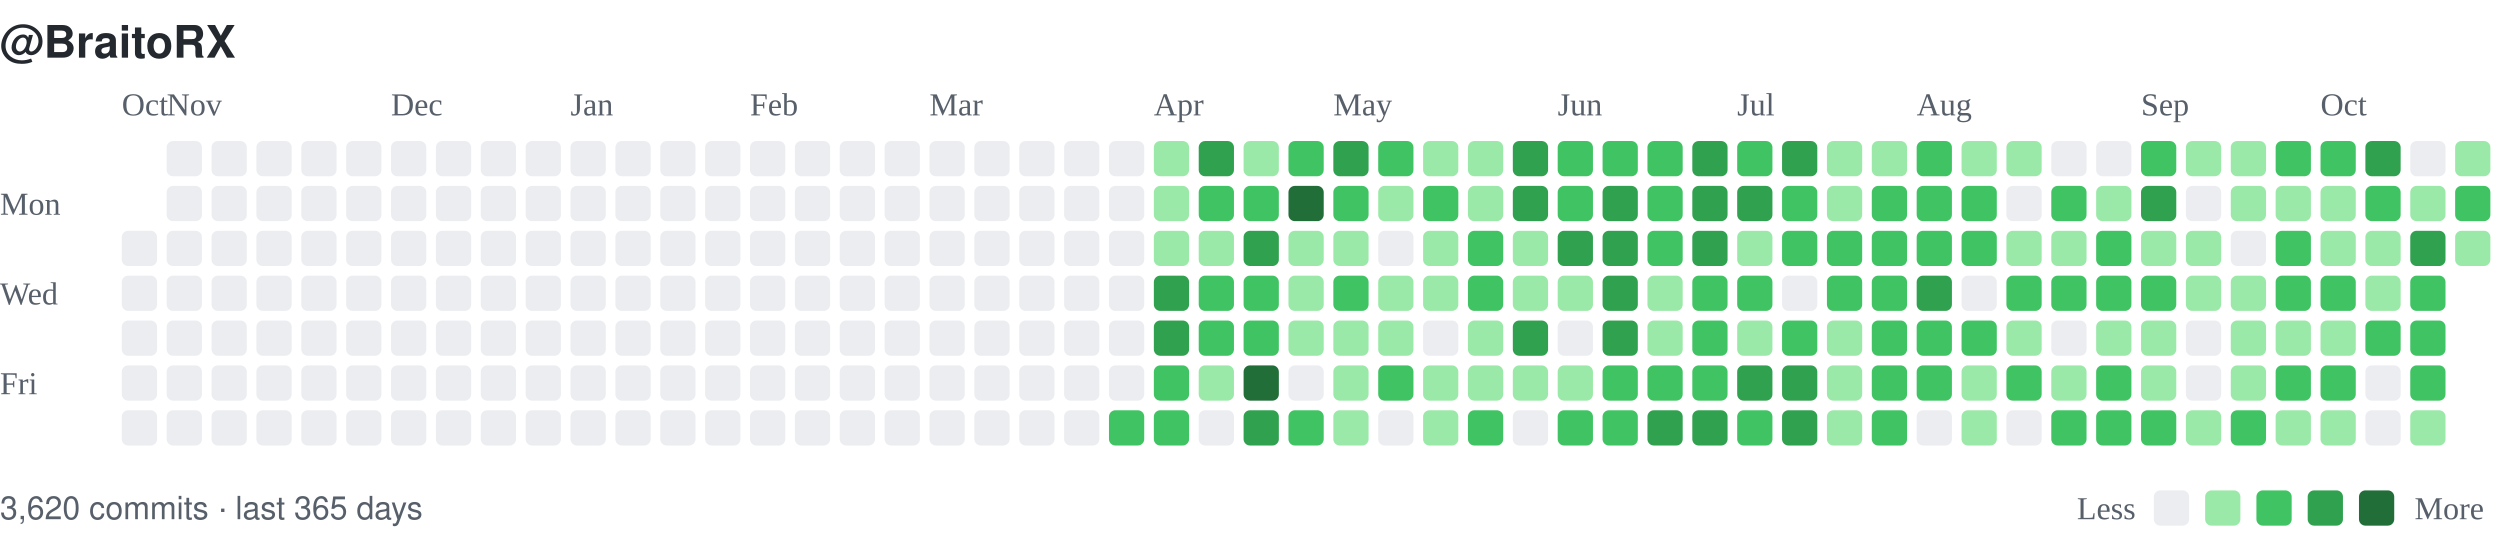
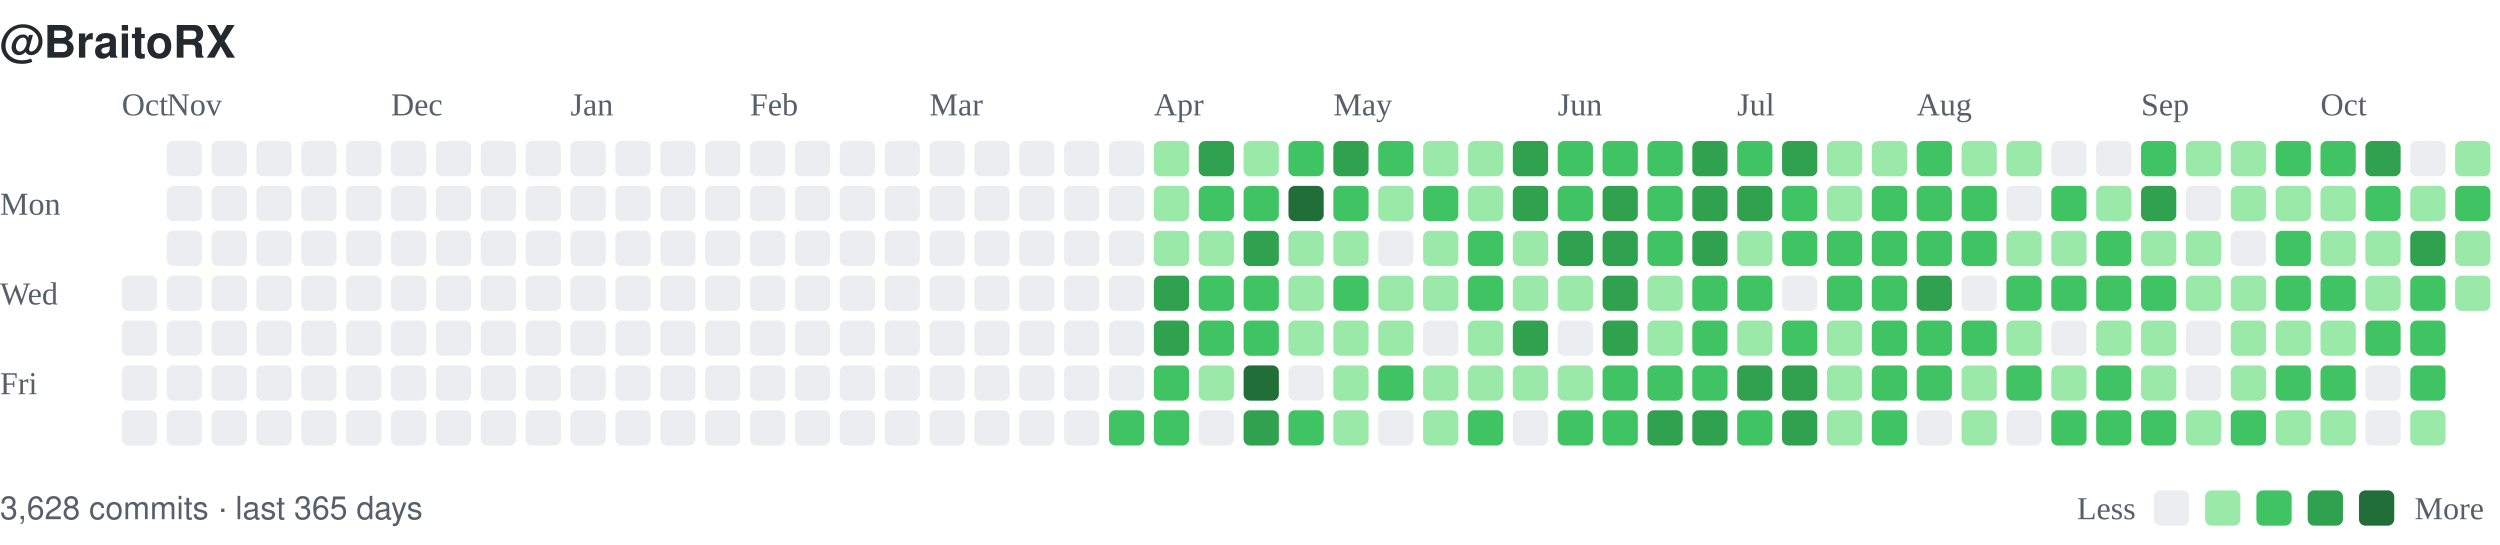
<svg xmlns="http://www.w3.org/2000/svg" width="780" height="170" viewBox="0 0 780 170" role="img">
  <text x="0" y="18" font-size="14" font-weight="600" fill="#24292f" font-family="ui-sans-serif,-apple-system,Segoe UI,Helvetica,Arial,sans-serif">@BraitoRX</text>
  <text x="0" y="67" font-size="10" fill="#57606a">Mon</text>
  <text x="0" y="95" font-size="10" fill="#57606a">Wed</text>
  <text x="0" y="123" font-size="10" fill="#57606a">Fri</text>
  <text x="38" y="36" font-size="10" fill="#57606a">Oct</text>
-   <rect x="38" y="72" width="11" height="11" rx="2" fill="#ebedf0" />
  <rect x="38" y="86" width="11" height="11" rx="2" fill="#ebedf0" />
  <rect x="38" y="100" width="11" height="11" rx="2" fill="#ebedf0" />
  <rect x="38" y="114" width="11" height="11" rx="2" fill="#ebedf0" />
  <rect x="38" y="128" width="11" height="11" rx="2" fill="#ebedf0" />
  <text x="52" y="36" font-size="10" fill="#57606a">Nov</text>
  <rect x="52" y="44" width="11" height="11" rx="2" fill="#ebedf0" />
  <rect x="52" y="58" width="11" height="11" rx="2" fill="#ebedf0" />
  <rect x="52" y="72" width="11" height="11" rx="2" fill="#ebedf0" />
  <rect x="52" y="86" width="11" height="11" rx="2" fill="#ebedf0" />
  <rect x="52" y="100" width="11" height="11" rx="2" fill="#ebedf0" />
  <rect x="52" y="114" width="11" height="11" rx="2" fill="#ebedf0" />
  <rect x="52" y="128" width="11" height="11" rx="2" fill="#ebedf0" />
  <rect x="66" y="44" width="11" height="11" rx="2" fill="#ebedf0" />
  <rect x="66" y="58" width="11" height="11" rx="2" fill="#ebedf0" />
  <rect x="66" y="72" width="11" height="11" rx="2" fill="#ebedf0" />
  <rect x="66" y="86" width="11" height="11" rx="2" fill="#ebedf0" />
  <rect x="66" y="100" width="11" height="11" rx="2" fill="#ebedf0" />
  <rect x="66" y="114" width="11" height="11" rx="2" fill="#ebedf0" />
  <rect x="66" y="128" width="11" height="11" rx="2" fill="#ebedf0" />
  <rect x="80" y="44" width="11" height="11" rx="2" fill="#ebedf0" />
  <rect x="80" y="58" width="11" height="11" rx="2" fill="#ebedf0" />
  <rect x="80" y="72" width="11" height="11" rx="2" fill="#ebedf0" />
  <rect x="80" y="86" width="11" height="11" rx="2" fill="#ebedf0" />
  <rect x="80" y="100" width="11" height="11" rx="2" fill="#ebedf0" />
  <rect x="80" y="114" width="11" height="11" rx="2" fill="#ebedf0" />
  <rect x="80" y="128" width="11" height="11" rx="2" fill="#ebedf0" />
  <rect x="94" y="44" width="11" height="11" rx="2" fill="#ebedf0" />
  <rect x="94" y="58" width="11" height="11" rx="2" fill="#ebedf0" />
  <rect x="94" y="72" width="11" height="11" rx="2" fill="#ebedf0" />
  <rect x="94" y="86" width="11" height="11" rx="2" fill="#ebedf0" />
  <rect x="94" y="100" width="11" height="11" rx="2" fill="#ebedf0" />
  <rect x="94" y="114" width="11" height="11" rx="2" fill="#ebedf0" />
  <rect x="94" y="128" width="11" height="11" rx="2" fill="#ebedf0" />
  <rect x="108" y="44" width="11" height="11" rx="2" fill="#ebedf0" />
  <rect x="108" y="58" width="11" height="11" rx="2" fill="#ebedf0" />
  <rect x="108" y="72" width="11" height="11" rx="2" fill="#ebedf0" />
  <rect x="108" y="86" width="11" height="11" rx="2" fill="#ebedf0" />
  <rect x="108" y="100" width="11" height="11" rx="2" fill="#ebedf0" />
  <rect x="108" y="114" width="11" height="11" rx="2" fill="#ebedf0" />
  <rect x="108" y="128" width="11" height="11" rx="2" fill="#ebedf0" />
  <text x="122" y="36" font-size="10" fill="#57606a">Dec</text>
  <rect x="122" y="44" width="11" height="11" rx="2" fill="#ebedf0" />
  <rect x="122" y="58" width="11" height="11" rx="2" fill="#ebedf0" />
  <rect x="122" y="72" width="11" height="11" rx="2" fill="#ebedf0" />
  <rect x="122" y="86" width="11" height="11" rx="2" fill="#ebedf0" />
  <rect x="122" y="100" width="11" height="11" rx="2" fill="#ebedf0" />
  <rect x="122" y="114" width="11" height="11" rx="2" fill="#ebedf0" />
  <rect x="122" y="128" width="11" height="11" rx="2" fill="#ebedf0" />
  <rect x="136" y="44" width="11" height="11" rx="2" fill="#ebedf0" />
  <rect x="136" y="58" width="11" height="11" rx="2" fill="#ebedf0" />
  <rect x="136" y="72" width="11" height="11" rx="2" fill="#ebedf0" />
  <rect x="136" y="86" width="11" height="11" rx="2" fill="#ebedf0" />
  <rect x="136" y="100" width="11" height="11" rx="2" fill="#ebedf0" />
  <rect x="136" y="114" width="11" height="11" rx="2" fill="#ebedf0" />
  <rect x="136" y="128" width="11" height="11" rx="2" fill="#ebedf0" />
  <rect x="150" y="44" width="11" height="11" rx="2" fill="#ebedf0" />
  <rect x="150" y="58" width="11" height="11" rx="2" fill="#ebedf0" />
  <rect x="150" y="72" width="11" height="11" rx="2" fill="#ebedf0" />
  <rect x="150" y="86" width="11" height="11" rx="2" fill="#ebedf0" />
  <rect x="150" y="100" width="11" height="11" rx="2" fill="#ebedf0" />
  <rect x="150" y="114" width="11" height="11" rx="2" fill="#ebedf0" />
  <rect x="150" y="128" width="11" height="11" rx="2" fill="#ebedf0" />
  <rect x="164" y="44" width="11" height="11" rx="2" fill="#ebedf0" />
  <rect x="164" y="58" width="11" height="11" rx="2" fill="#ebedf0" />
  <rect x="164" y="72" width="11" height="11" rx="2" fill="#ebedf0" />
  <rect x="164" y="86" width="11" height="11" rx="2" fill="#ebedf0" />
  <rect x="164" y="100" width="11" height="11" rx="2" fill="#ebedf0" />
  <rect x="164" y="114" width="11" height="11" rx="2" fill="#ebedf0" />
  <rect x="164" y="128" width="11" height="11" rx="2" fill="#ebedf0" />
  <text x="178" y="36" font-size="10" fill="#57606a">Jan</text>
  <rect x="178" y="44" width="11" height="11" rx="2" fill="#ebedf0" />
  <rect x="178" y="58" width="11" height="11" rx="2" fill="#ebedf0" />
  <rect x="178" y="72" width="11" height="11" rx="2" fill="#ebedf0" />
  <rect x="178" y="86" width="11" height="11" rx="2" fill="#ebedf0" />
  <rect x="178" y="100" width="11" height="11" rx="2" fill="#ebedf0" />
  <rect x="178" y="114" width="11" height="11" rx="2" fill="#ebedf0" />
  <rect x="178" y="128" width="11" height="11" rx="2" fill="#ebedf0" />
  <rect x="192" y="44" width="11" height="11" rx="2" fill="#ebedf0" />
  <rect x="192" y="58" width="11" height="11" rx="2" fill="#ebedf0" />
  <rect x="192" y="72" width="11" height="11" rx="2" fill="#ebedf0" />
  <rect x="192" y="86" width="11" height="11" rx="2" fill="#ebedf0" />
  <rect x="192" y="100" width="11" height="11" rx="2" fill="#ebedf0" />
  <rect x="192" y="114" width="11" height="11" rx="2" fill="#ebedf0" />
  <rect x="192" y="128" width="11" height="11" rx="2" fill="#ebedf0" />
  <rect x="206" y="44" width="11" height="11" rx="2" fill="#ebedf0" />
  <rect x="206" y="58" width="11" height="11" rx="2" fill="#ebedf0" />
  <rect x="206" y="72" width="11" height="11" rx="2" fill="#ebedf0" />
  <rect x="206" y="86" width="11" height="11" rx="2" fill="#ebedf0" />
  <rect x="206" y="100" width="11" height="11" rx="2" fill="#ebedf0" />
  <rect x="206" y="114" width="11" height="11" rx="2" fill="#ebedf0" />
  <rect x="206" y="128" width="11" height="11" rx="2" fill="#ebedf0" />
  <rect x="220" y="44" width="11" height="11" rx="2" fill="#ebedf0" />
  <rect x="220" y="58" width="11" height="11" rx="2" fill="#ebedf0" />
  <rect x="220" y="72" width="11" height="11" rx="2" fill="#ebedf0" />
  <rect x="220" y="86" width="11" height="11" rx="2" fill="#ebedf0" />
  <rect x="220" y="100" width="11" height="11" rx="2" fill="#ebedf0" />
  <rect x="220" y="114" width="11" height="11" rx="2" fill="#ebedf0" />
  <rect x="220" y="128" width="11" height="11" rx="2" fill="#ebedf0" />
  <text x="234" y="36" font-size="10" fill="#57606a">Feb</text>
  <rect x="234" y="44" width="11" height="11" rx="2" fill="#ebedf0" />
  <rect x="234" y="58" width="11" height="11" rx="2" fill="#ebedf0" />
  <rect x="234" y="72" width="11" height="11" rx="2" fill="#ebedf0" />
  <rect x="234" y="86" width="11" height="11" rx="2" fill="#ebedf0" />
  <rect x="234" y="100" width="11" height="11" rx="2" fill="#ebedf0" />
  <rect x="234" y="114" width="11" height="11" rx="2" fill="#ebedf0" />
  <rect x="234" y="128" width="11" height="11" rx="2" fill="#ebedf0" />
  <rect x="248" y="44" width="11" height="11" rx="2" fill="#ebedf0" />
  <rect x="248" y="58" width="11" height="11" rx="2" fill="#ebedf0" />
  <rect x="248" y="72" width="11" height="11" rx="2" fill="#ebedf0" />
  <rect x="248" y="86" width="11" height="11" rx="2" fill="#ebedf0" />
  <rect x="248" y="100" width="11" height="11" rx="2" fill="#ebedf0" />
  <rect x="248" y="114" width="11" height="11" rx="2" fill="#ebedf0" />
  <rect x="248" y="128" width="11" height="11" rx="2" fill="#ebedf0" />
  <rect x="262" y="44" width="11" height="11" rx="2" fill="#ebedf0" />
  <rect x="262" y="58" width="11" height="11" rx="2" fill="#ebedf0" />
  <rect x="262" y="72" width="11" height="11" rx="2" fill="#ebedf0" />
  <rect x="262" y="86" width="11" height="11" rx="2" fill="#ebedf0" />
  <rect x="262" y="100" width="11" height="11" rx="2" fill="#ebedf0" />
  <rect x="262" y="114" width="11" height="11" rx="2" fill="#ebedf0" />
  <rect x="262" y="128" width="11" height="11" rx="2" fill="#ebedf0" />
  <rect x="276" y="44" width="11" height="11" rx="2" fill="#ebedf0" />
  <rect x="276" y="58" width="11" height="11" rx="2" fill="#ebedf0" />
  <rect x="276" y="72" width="11" height="11" rx="2" fill="#ebedf0" />
  <rect x="276" y="86" width="11" height="11" rx="2" fill="#ebedf0" />
  <rect x="276" y="100" width="11" height="11" rx="2" fill="#ebedf0" />
  <rect x="276" y="114" width="11" height="11" rx="2" fill="#ebedf0" />
  <rect x="276" y="128" width="11" height="11" rx="2" fill="#ebedf0" />
  <text x="290" y="36" font-size="10" fill="#57606a">Mar</text>
  <rect x="290" y="44" width="11" height="11" rx="2" fill="#ebedf0" />
  <rect x="290" y="58" width="11" height="11" rx="2" fill="#ebedf0" />
  <rect x="290" y="72" width="11" height="11" rx="2" fill="#ebedf0" />
  <rect x="290" y="86" width="11" height="11" rx="2" fill="#ebedf0" />
  <rect x="290" y="100" width="11" height="11" rx="2" fill="#ebedf0" />
  <rect x="290" y="114" width="11" height="11" rx="2" fill="#ebedf0" />
  <rect x="290" y="128" width="11" height="11" rx="2" fill="#ebedf0" />
  <rect x="304" y="44" width="11" height="11" rx="2" fill="#ebedf0" />
  <rect x="304" y="58" width="11" height="11" rx="2" fill="#ebedf0" />
  <rect x="304" y="72" width="11" height="11" rx="2" fill="#ebedf0" />
  <rect x="304" y="86" width="11" height="11" rx="2" fill="#ebedf0" />
  <rect x="304" y="100" width="11" height="11" rx="2" fill="#ebedf0" />
  <rect x="304" y="114" width="11" height="11" rx="2" fill="#ebedf0" />
  <rect x="304" y="128" width="11" height="11" rx="2" fill="#ebedf0" />
  <rect x="318" y="44" width="11" height="11" rx="2" fill="#ebedf0" />
  <rect x="318" y="58" width="11" height="11" rx="2" fill="#ebedf0" />
  <rect x="318" y="72" width="11" height="11" rx="2" fill="#ebedf0" />
  <rect x="318" y="86" width="11" height="11" rx="2" fill="#ebedf0" />
  <rect x="318" y="100" width="11" height="11" rx="2" fill="#ebedf0" />
  <rect x="318" y="114" width="11" height="11" rx="2" fill="#ebedf0" />
  <rect x="318" y="128" width="11" height="11" rx="2" fill="#ebedf0" />
  <rect x="332" y="44" width="11" height="11" rx="2" fill="#ebedf0" />
  <rect x="332" y="58" width="11" height="11" rx="2" fill="#ebedf0" />
  <rect x="332" y="72" width="11" height="11" rx="2" fill="#ebedf0" />
  <rect x="332" y="86" width="11" height="11" rx="2" fill="#ebedf0" />
  <rect x="332" y="100" width="11" height="11" rx="2" fill="#ebedf0" />
  <rect x="332" y="114" width="11" height="11" rx="2" fill="#ebedf0" />
  <rect x="332" y="128" width="11" height="11" rx="2" fill="#ebedf0" />
  <rect x="346" y="44" width="11" height="11" rx="2" fill="#ebedf0" />
  <rect x="346" y="58" width="11" height="11" rx="2" fill="#ebedf0" />
  <rect x="346" y="72" width="11" height="11" rx="2" fill="#ebedf0" />
  <rect x="346" y="86" width="11" height="11" rx="2" fill="#ebedf0" />
  <rect x="346" y="100" width="11" height="11" rx="2" fill="#ebedf0" />
  <rect x="346" y="114" width="11" height="11" rx="2" fill="#ebedf0" />
  <rect x="346" y="128" width="11" height="11" rx="2" fill="#40c463" />
  <text x="360" y="36" font-size="10" fill="#57606a">Apr</text>
  <rect x="360" y="44" width="11" height="11" rx="2" fill="#9be9a8" />
  <rect x="360" y="58" width="11" height="11" rx="2" fill="#9be9a8" />
  <rect x="360" y="72" width="11" height="11" rx="2" fill="#9be9a8" />
  <rect x="360" y="86" width="11" height="11" rx="2" fill="#30a14e" />
  <rect x="360" y="100" width="11" height="11" rx="2" fill="#30a14e" />
  <rect x="360" y="114" width="11" height="11" rx="2" fill="#40c463" />
  <rect x="360" y="128" width="11" height="11" rx="2" fill="#40c463" />
  <rect x="374" y="44" width="11" height="11" rx="2" fill="#30a14e" />
  <rect x="374" y="58" width="11" height="11" rx="2" fill="#40c463" />
  <rect x="374" y="72" width="11" height="11" rx="2" fill="#9be9a8" />
  <rect x="374" y="86" width="11" height="11" rx="2" fill="#40c463" />
  <rect x="374" y="100" width="11" height="11" rx="2" fill="#40c463" />
  <rect x="374" y="114" width="11" height="11" rx="2" fill="#9be9a8" />
  <rect x="374" y="128" width="11" height="11" rx="2" fill="#ebedf0" />
  <rect x="388" y="44" width="11" height="11" rx="2" fill="#9be9a8" />
  <rect x="388" y="58" width="11" height="11" rx="2" fill="#40c463" />
  <rect x="388" y="72" width="11" height="11" rx="2" fill="#30a14e" />
  <rect x="388" y="86" width="11" height="11" rx="2" fill="#40c463" />
  <rect x="388" y="100" width="11" height="11" rx="2" fill="#40c463" />
  <rect x="388" y="114" width="11" height="11" rx="2" fill="#216e39" />
  <rect x="388" y="128" width="11" height="11" rx="2" fill="#30a14e" />
  <rect x="402" y="44" width="11" height="11" rx="2" fill="#40c463" />
  <rect x="402" y="58" width="11" height="11" rx="2" fill="#216e39" />
  <rect x="402" y="72" width="11" height="11" rx="2" fill="#9be9a8" />
  <rect x="402" y="86" width="11" height="11" rx="2" fill="#9be9a8" />
  <rect x="402" y="100" width="11" height="11" rx="2" fill="#9be9a8" />
  <rect x="402" y="114" width="11" height="11" rx="2" fill="#ebedf0" />
  <rect x="402" y="128" width="11" height="11" rx="2" fill="#40c463" />
  <text x="416" y="36" font-size="10" fill="#57606a">May</text>
  <rect x="416" y="44" width="11" height="11" rx="2" fill="#30a14e" />
  <rect x="416" y="58" width="11" height="11" rx="2" fill="#40c463" />
  <rect x="416" y="72" width="11" height="11" rx="2" fill="#9be9a8" />
  <rect x="416" y="86" width="11" height="11" rx="2" fill="#40c463" />
  <rect x="416" y="100" width="11" height="11" rx="2" fill="#9be9a8" />
  <rect x="416" y="114" width="11" height="11" rx="2" fill="#9be9a8" />
  <rect x="416" y="128" width="11" height="11" rx="2" fill="#9be9a8" />
  <rect x="430" y="44" width="11" height="11" rx="2" fill="#40c463" />
  <rect x="430" y="58" width="11" height="11" rx="2" fill="#9be9a8" />
  <rect x="430" y="72" width="11" height="11" rx="2" fill="#ebedf0" />
  <rect x="430" y="86" width="11" height="11" rx="2" fill="#9be9a8" />
  <rect x="430" y="100" width="11" height="11" rx="2" fill="#9be9a8" />
  <rect x="430" y="114" width="11" height="11" rx="2" fill="#40c463" />
  <rect x="430" y="128" width="11" height="11" rx="2" fill="#ebedf0" />
  <rect x="444" y="44" width="11" height="11" rx="2" fill="#9be9a8" />
  <rect x="444" y="58" width="11" height="11" rx="2" fill="#40c463" />
  <rect x="444" y="72" width="11" height="11" rx="2" fill="#9be9a8" />
  <rect x="444" y="86" width="11" height="11" rx="2" fill="#9be9a8" />
  <rect x="444" y="100" width="11" height="11" rx="2" fill="#ebedf0" />
  <rect x="444" y="114" width="11" height="11" rx="2" fill="#9be9a8" />
  <rect x="444" y="128" width="11" height="11" rx="2" fill="#9be9a8" />
  <rect x="458" y="44" width="11" height="11" rx="2" fill="#9be9a8" />
  <rect x="458" y="58" width="11" height="11" rx="2" fill="#9be9a8" />
  <rect x="458" y="72" width="11" height="11" rx="2" fill="#40c463" />
  <rect x="458" y="86" width="11" height="11" rx="2" fill="#40c463" />
  <rect x="458" y="100" width="11" height="11" rx="2" fill="#9be9a8" />
  <rect x="458" y="114" width="11" height="11" rx="2" fill="#9be9a8" />
  <rect x="458" y="128" width="11" height="11" rx="2" fill="#40c463" />
  <rect x="472" y="44" width="11" height="11" rx="2" fill="#30a14e" />
  <rect x="472" y="58" width="11" height="11" rx="2" fill="#30a14e" />
  <rect x="472" y="72" width="11" height="11" rx="2" fill="#9be9a8" />
  <rect x="472" y="86" width="11" height="11" rx="2" fill="#9be9a8" />
  <rect x="472" y="100" width="11" height="11" rx="2" fill="#30a14e" />
  <rect x="472" y="114" width="11" height="11" rx="2" fill="#9be9a8" />
  <rect x="472" y="128" width="11" height="11" rx="2" fill="#ebedf0" />
  <text x="486" y="36" font-size="10" fill="#57606a">Jun</text>
  <rect x="486" y="44" width="11" height="11" rx="2" fill="#40c463" />
  <rect x="486" y="58" width="11" height="11" rx="2" fill="#40c463" />
  <rect x="486" y="72" width="11" height="11" rx="2" fill="#30a14e" />
  <rect x="486" y="86" width="11" height="11" rx="2" fill="#9be9a8" />
  <rect x="486" y="100" width="11" height="11" rx="2" fill="#ebedf0" />
  <rect x="486" y="114" width="11" height="11" rx="2" fill="#9be9a8" />
  <rect x="486" y="128" width="11" height="11" rx="2" fill="#40c463" />
  <rect x="500" y="44" width="11" height="11" rx="2" fill="#40c463" />
  <rect x="500" y="58" width="11" height="11" rx="2" fill="#30a14e" />
  <rect x="500" y="72" width="11" height="11" rx="2" fill="#30a14e" />
  <rect x="500" y="86" width="11" height="11" rx="2" fill="#30a14e" />
  <rect x="500" y="100" width="11" height="11" rx="2" fill="#30a14e" />
  <rect x="500" y="114" width="11" height="11" rx="2" fill="#40c463" />
  <rect x="500" y="128" width="11" height="11" rx="2" fill="#40c463" />
  <rect x="514" y="44" width="11" height="11" rx="2" fill="#40c463" />
  <rect x="514" y="58" width="11" height="11" rx="2" fill="#40c463" />
  <rect x="514" y="72" width="11" height="11" rx="2" fill="#40c463" />
  <rect x="514" y="86" width="11" height="11" rx="2" fill="#9be9a8" />
  <rect x="514" y="100" width="11" height="11" rx="2" fill="#9be9a8" />
  <rect x="514" y="114" width="11" height="11" rx="2" fill="#40c463" />
  <rect x="514" y="128" width="11" height="11" rx="2" fill="#30a14e" />
  <rect x="528" y="44" width="11" height="11" rx="2" fill="#30a14e" />
  <rect x="528" y="58" width="11" height="11" rx="2" fill="#30a14e" />
  <rect x="528" y="72" width="11" height="11" rx="2" fill="#30a14e" />
  <rect x="528" y="86" width="11" height="11" rx="2" fill="#40c463" />
  <rect x="528" y="100" width="11" height="11" rx="2" fill="#40c463" />
  <rect x="528" y="114" width="11" height="11" rx="2" fill="#40c463" />
  <rect x="528" y="128" width="11" height="11" rx="2" fill="#30a14e" />
  <text x="542" y="36" font-size="10" fill="#57606a">Jul</text>
  <rect x="542" y="44" width="11" height="11" rx="2" fill="#40c463" />
  <rect x="542" y="58" width="11" height="11" rx="2" fill="#30a14e" />
  <rect x="542" y="72" width="11" height="11" rx="2" fill="#9be9a8" />
  <rect x="542" y="86" width="11" height="11" rx="2" fill="#40c463" />
  <rect x="542" y="100" width="11" height="11" rx="2" fill="#9be9a8" />
  <rect x="542" y="114" width="11" height="11" rx="2" fill="#30a14e" />
  <rect x="542" y="128" width="11" height="11" rx="2" fill="#40c463" />
  <rect x="556" y="44" width="11" height="11" rx="2" fill="#30a14e" />
  <rect x="556" y="58" width="11" height="11" rx="2" fill="#40c463" />
  <rect x="556" y="72" width="11" height="11" rx="2" fill="#40c463" />
  <rect x="556" y="86" width="11" height="11" rx="2" fill="#ebedf0" />
  <rect x="556" y="100" width="11" height="11" rx="2" fill="#40c463" />
  <rect x="556" y="114" width="11" height="11" rx="2" fill="#30a14e" />
  <rect x="556" y="128" width="11" height="11" rx="2" fill="#30a14e" />
  <rect x="570" y="44" width="11" height="11" rx="2" fill="#9be9a8" />
  <rect x="570" y="58" width="11" height="11" rx="2" fill="#9be9a8" />
  <rect x="570" y="72" width="11" height="11" rx="2" fill="#40c463" />
  <rect x="570" y="86" width="11" height="11" rx="2" fill="#40c463" />
  <rect x="570" y="100" width="11" height="11" rx="2" fill="#9be9a8" />
  <rect x="570" y="114" width="11" height="11" rx="2" fill="#9be9a8" />
  <rect x="570" y="128" width="11" height="11" rx="2" fill="#9be9a8" />
  <rect x="584" y="44" width="11" height="11" rx="2" fill="#9be9a8" />
  <rect x="584" y="58" width="11" height="11" rx="2" fill="#40c463" />
  <rect x="584" y="72" width="11" height="11" rx="2" fill="#40c463" />
  <rect x="584" y="86" width="11" height="11" rx="2" fill="#40c463" />
  <rect x="584" y="100" width="11" height="11" rx="2" fill="#40c463" />
  <rect x="584" y="114" width="11" height="11" rx="2" fill="#40c463" />
  <rect x="584" y="128" width="11" height="11" rx="2" fill="#40c463" />
  <text x="598" y="36" font-size="10" fill="#57606a">Aug</text>
  <rect x="598" y="44" width="11" height="11" rx="2" fill="#40c463" />
  <rect x="598" y="58" width="11" height="11" rx="2" fill="#40c463" />
  <rect x="598" y="72" width="11" height="11" rx="2" fill="#40c463" />
  <rect x="598" y="86" width="11" height="11" rx="2" fill="#30a14e" />
  <rect x="598" y="100" width="11" height="11" rx="2" fill="#40c463" />
  <rect x="598" y="114" width="11" height="11" rx="2" fill="#40c463" />
  <rect x="598" y="128" width="11" height="11" rx="2" fill="#ebedf0" />
  <rect x="612" y="44" width="11" height="11" rx="2" fill="#9be9a8" />
  <rect x="612" y="58" width="11" height="11" rx="2" fill="#40c463" />
  <rect x="612" y="72" width="11" height="11" rx="2" fill="#40c463" />
  <rect x="612" y="86" width="11" height="11" rx="2" fill="#ebedf0" />
  <rect x="612" y="100" width="11" height="11" rx="2" fill="#40c463" />
  <rect x="612" y="114" width="11" height="11" rx="2" fill="#9be9a8" />
  <rect x="612" y="128" width="11" height="11" rx="2" fill="#9be9a8" />
  <rect x="626" y="44" width="11" height="11" rx="2" fill="#9be9a8" />
  <rect x="626" y="58" width="11" height="11" rx="2" fill="#ebedf0" />
  <rect x="626" y="72" width="11" height="11" rx="2" fill="#9be9a8" />
  <rect x="626" y="86" width="11" height="11" rx="2" fill="#40c463" />
  <rect x="626" y="100" width="11" height="11" rx="2" fill="#9be9a8" />
  <rect x="626" y="114" width="11" height="11" rx="2" fill="#40c463" />
  <rect x="626" y="128" width="11" height="11" rx="2" fill="#ebedf0" />
  <rect x="640" y="44" width="11" height="11" rx="2" fill="#ebedf0" />
  <rect x="640" y="58" width="11" height="11" rx="2" fill="#40c463" />
  <rect x="640" y="72" width="11" height="11" rx="2" fill="#9be9a8" />
  <rect x="640" y="86" width="11" height="11" rx="2" fill="#40c463" />
  <rect x="640" y="100" width="11" height="11" rx="2" fill="#ebedf0" />
  <rect x="640" y="114" width="11" height="11" rx="2" fill="#9be9a8" />
  <rect x="640" y="128" width="11" height="11" rx="2" fill="#40c463" />
  <rect x="654" y="44" width="11" height="11" rx="2" fill="#ebedf0" />
  <rect x="654" y="58" width="11" height="11" rx="2" fill="#9be9a8" />
  <rect x="654" y="72" width="11" height="11" rx="2" fill="#40c463" />
  <rect x="654" y="86" width="11" height="11" rx="2" fill="#40c463" />
  <rect x="654" y="100" width="11" height="11" rx="2" fill="#9be9a8" />
  <rect x="654" y="114" width="11" height="11" rx="2" fill="#40c463" />
  <rect x="654" y="128" width="11" height="11" rx="2" fill="#40c463" />
  <text x="668" y="36" font-size="10" fill="#57606a">Sep</text>
  <rect x="668" y="44" width="11" height="11" rx="2" fill="#40c463" />
  <rect x="668" y="58" width="11" height="11" rx="2" fill="#30a14e" />
  <rect x="668" y="72" width="11" height="11" rx="2" fill="#9be9a8" />
  <rect x="668" y="86" width="11" height="11" rx="2" fill="#40c463" />
  <rect x="668" y="100" width="11" height="11" rx="2" fill="#9be9a8" />
  <rect x="668" y="114" width="11" height="11" rx="2" fill="#9be9a8" />
  <rect x="668" y="128" width="11" height="11" rx="2" fill="#40c463" />
  <rect x="682" y="44" width="11" height="11" rx="2" fill="#9be9a8" />
  <rect x="682" y="58" width="11" height="11" rx="2" fill="#ebedf0" />
  <rect x="682" y="72" width="11" height="11" rx="2" fill="#9be9a8" />
  <rect x="682" y="86" width="11" height="11" rx="2" fill="#9be9a8" />
  <rect x="682" y="100" width="11" height="11" rx="2" fill="#ebedf0" />
  <rect x="682" y="114" width="11" height="11" rx="2" fill="#ebedf0" />
  <rect x="682" y="128" width="11" height="11" rx="2" fill="#9be9a8" />
  <rect x="696" y="44" width="11" height="11" rx="2" fill="#9be9a8" />
  <rect x="696" y="58" width="11" height="11" rx="2" fill="#9be9a8" />
  <rect x="696" y="72" width="11" height="11" rx="2" fill="#ebedf0" />
  <rect x="696" y="86" width="11" height="11" rx="2" fill="#9be9a8" />
  <rect x="696" y="100" width="11" height="11" rx="2" fill="#9be9a8" />
  <rect x="696" y="114" width="11" height="11" rx="2" fill="#9be9a8" />
  <rect x="696" y="128" width="11" height="11" rx="2" fill="#40c463" />
  <rect x="710" y="44" width="11" height="11" rx="2" fill="#40c463" />
  <rect x="710" y="58" width="11" height="11" rx="2" fill="#9be9a8" />
  <rect x="710" y="72" width="11" height="11" rx="2" fill="#40c463" />
  <rect x="710" y="86" width="11" height="11" rx="2" fill="#40c463" />
  <rect x="710" y="100" width="11" height="11" rx="2" fill="#9be9a8" />
  <rect x="710" y="114" width="11" height="11" rx="2" fill="#40c463" />
  <rect x="710" y="128" width="11" height="11" rx="2" fill="#9be9a8" />
  <text x="724" y="36" font-size="10" fill="#57606a">Oct</text>
  <rect x="724" y="44" width="11" height="11" rx="2" fill="#40c463" />
  <rect x="724" y="58" width="11" height="11" rx="2" fill="#9be9a8" />
  <rect x="724" y="72" width="11" height="11" rx="2" fill="#9be9a8" />
  <rect x="724" y="86" width="11" height="11" rx="2" fill="#40c463" />
  <rect x="724" y="100" width="11" height="11" rx="2" fill="#9be9a8" />
  <rect x="724" y="114" width="11" height="11" rx="2" fill="#40c463" />
  <rect x="724" y="128" width="11" height="11" rx="2" fill="#9be9a8" />
  <rect x="738" y="44" width="11" height="11" rx="2" fill="#30a14e" />
  <rect x="738" y="58" width="11" height="11" rx="2" fill="#40c463" />
  <rect x="738" y="72" width="11" height="11" rx="2" fill="#9be9a8" />
  <rect x="738" y="86" width="11" height="11" rx="2" fill="#9be9a8" />
  <rect x="738" y="100" width="11" height="11" rx="2" fill="#40c463" />
  <rect x="738" y="114" width="11" height="11" rx="2" fill="#ebedf0" />
  <rect x="738" y="128" width="11" height="11" rx="2" fill="#ebedf0" />
  <rect x="752" y="44" width="11" height="11" rx="2" fill="#ebedf0" />
  <rect x="752" y="58" width="11" height="11" rx="2" fill="#9be9a8" />
  <rect x="752" y="72" width="11" height="11" rx="2" fill="#30a14e" />
  <rect x="752" y="86" width="11" height="11" rx="2" fill="#40c463" />
  <rect x="752" y="100" width="11" height="11" rx="2" fill="#40c463" />
  <rect x="752" y="114" width="11" height="11" rx="2" fill="#40c463" />
  <rect x="752" y="128" width="11" height="11" rx="2" fill="#9be9a8" />
  <rect x="766" y="44" width="11" height="11" rx="2" fill="#9be9a8" />
  <rect x="766" y="58" width="11" height="11" rx="2" fill="#40c463" />
  <rect x="766" y="72" width="11" height="11" rx="2" fill="#9be9a8" />
+   <rect x="766" y="86" width="11" height="11" rx="2" fill="#9be9a8" />
  <text x="648" y="162" font-size="10" fill="#57606a">Less</text>
  <rect x="672" y="153" width="11" height="11" rx="2" fill="#ebedf0" />
  <rect x="688" y="153" width="11" height="11" rx="2" fill="#9be9a8" />
  <rect x="704" y="153" width="11" height="11" rx="2" fill="#40c463" />
  <rect x="720" y="153" width="11" height="11" rx="2" fill="#30a14e" />
  <rect x="736" y="153" width="11" height="11" rx="2" fill="#216e39" />
  <text x="775" y="162" font-size="10" fill="#57606a" text-anchor="end">More</text>
-   <text x="0" y="162" font-size="10" fill="#57606a" font-family="ui-sans-serif,-apple-system,Segoe UI,Helvetica,Arial,sans-serif">3,620 commits · last 365 days</text>
+   <text x="0" y="162" font-size="10" fill="#57606a" font-family="ui-sans-serif,-apple-system,Segoe UI,Helvetica,Arial,sans-serif">3,628 commits · last 365 days</text>
</svg>
